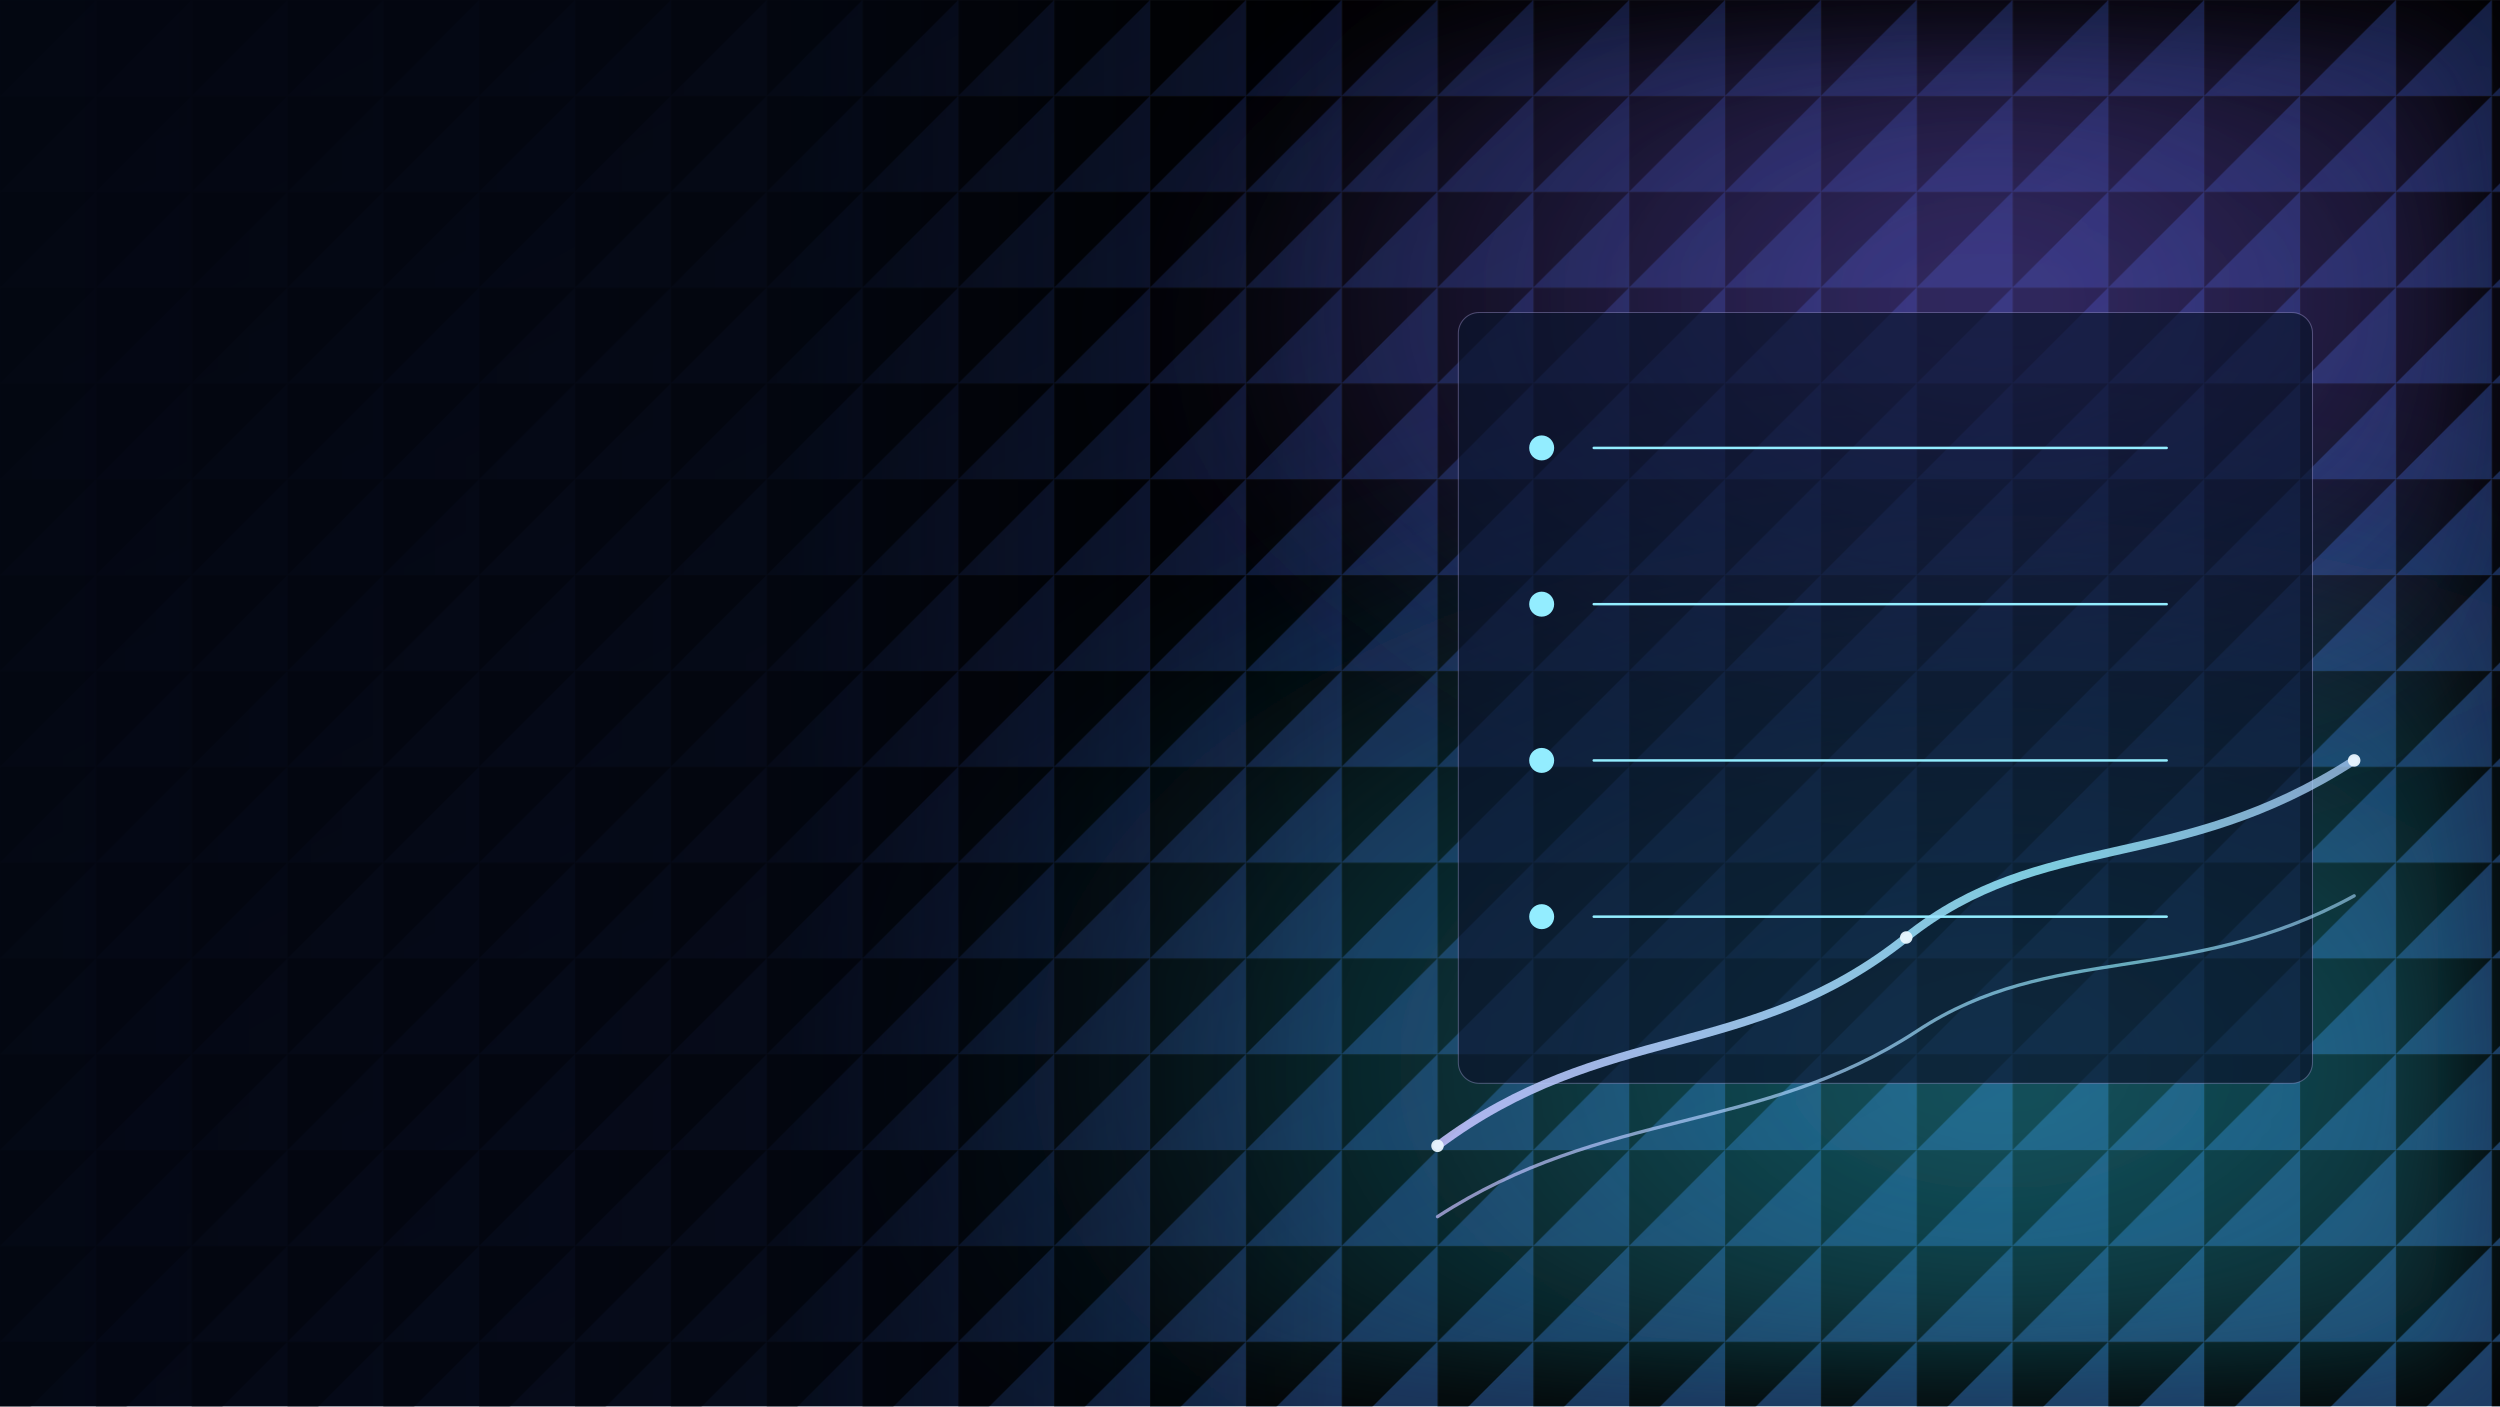
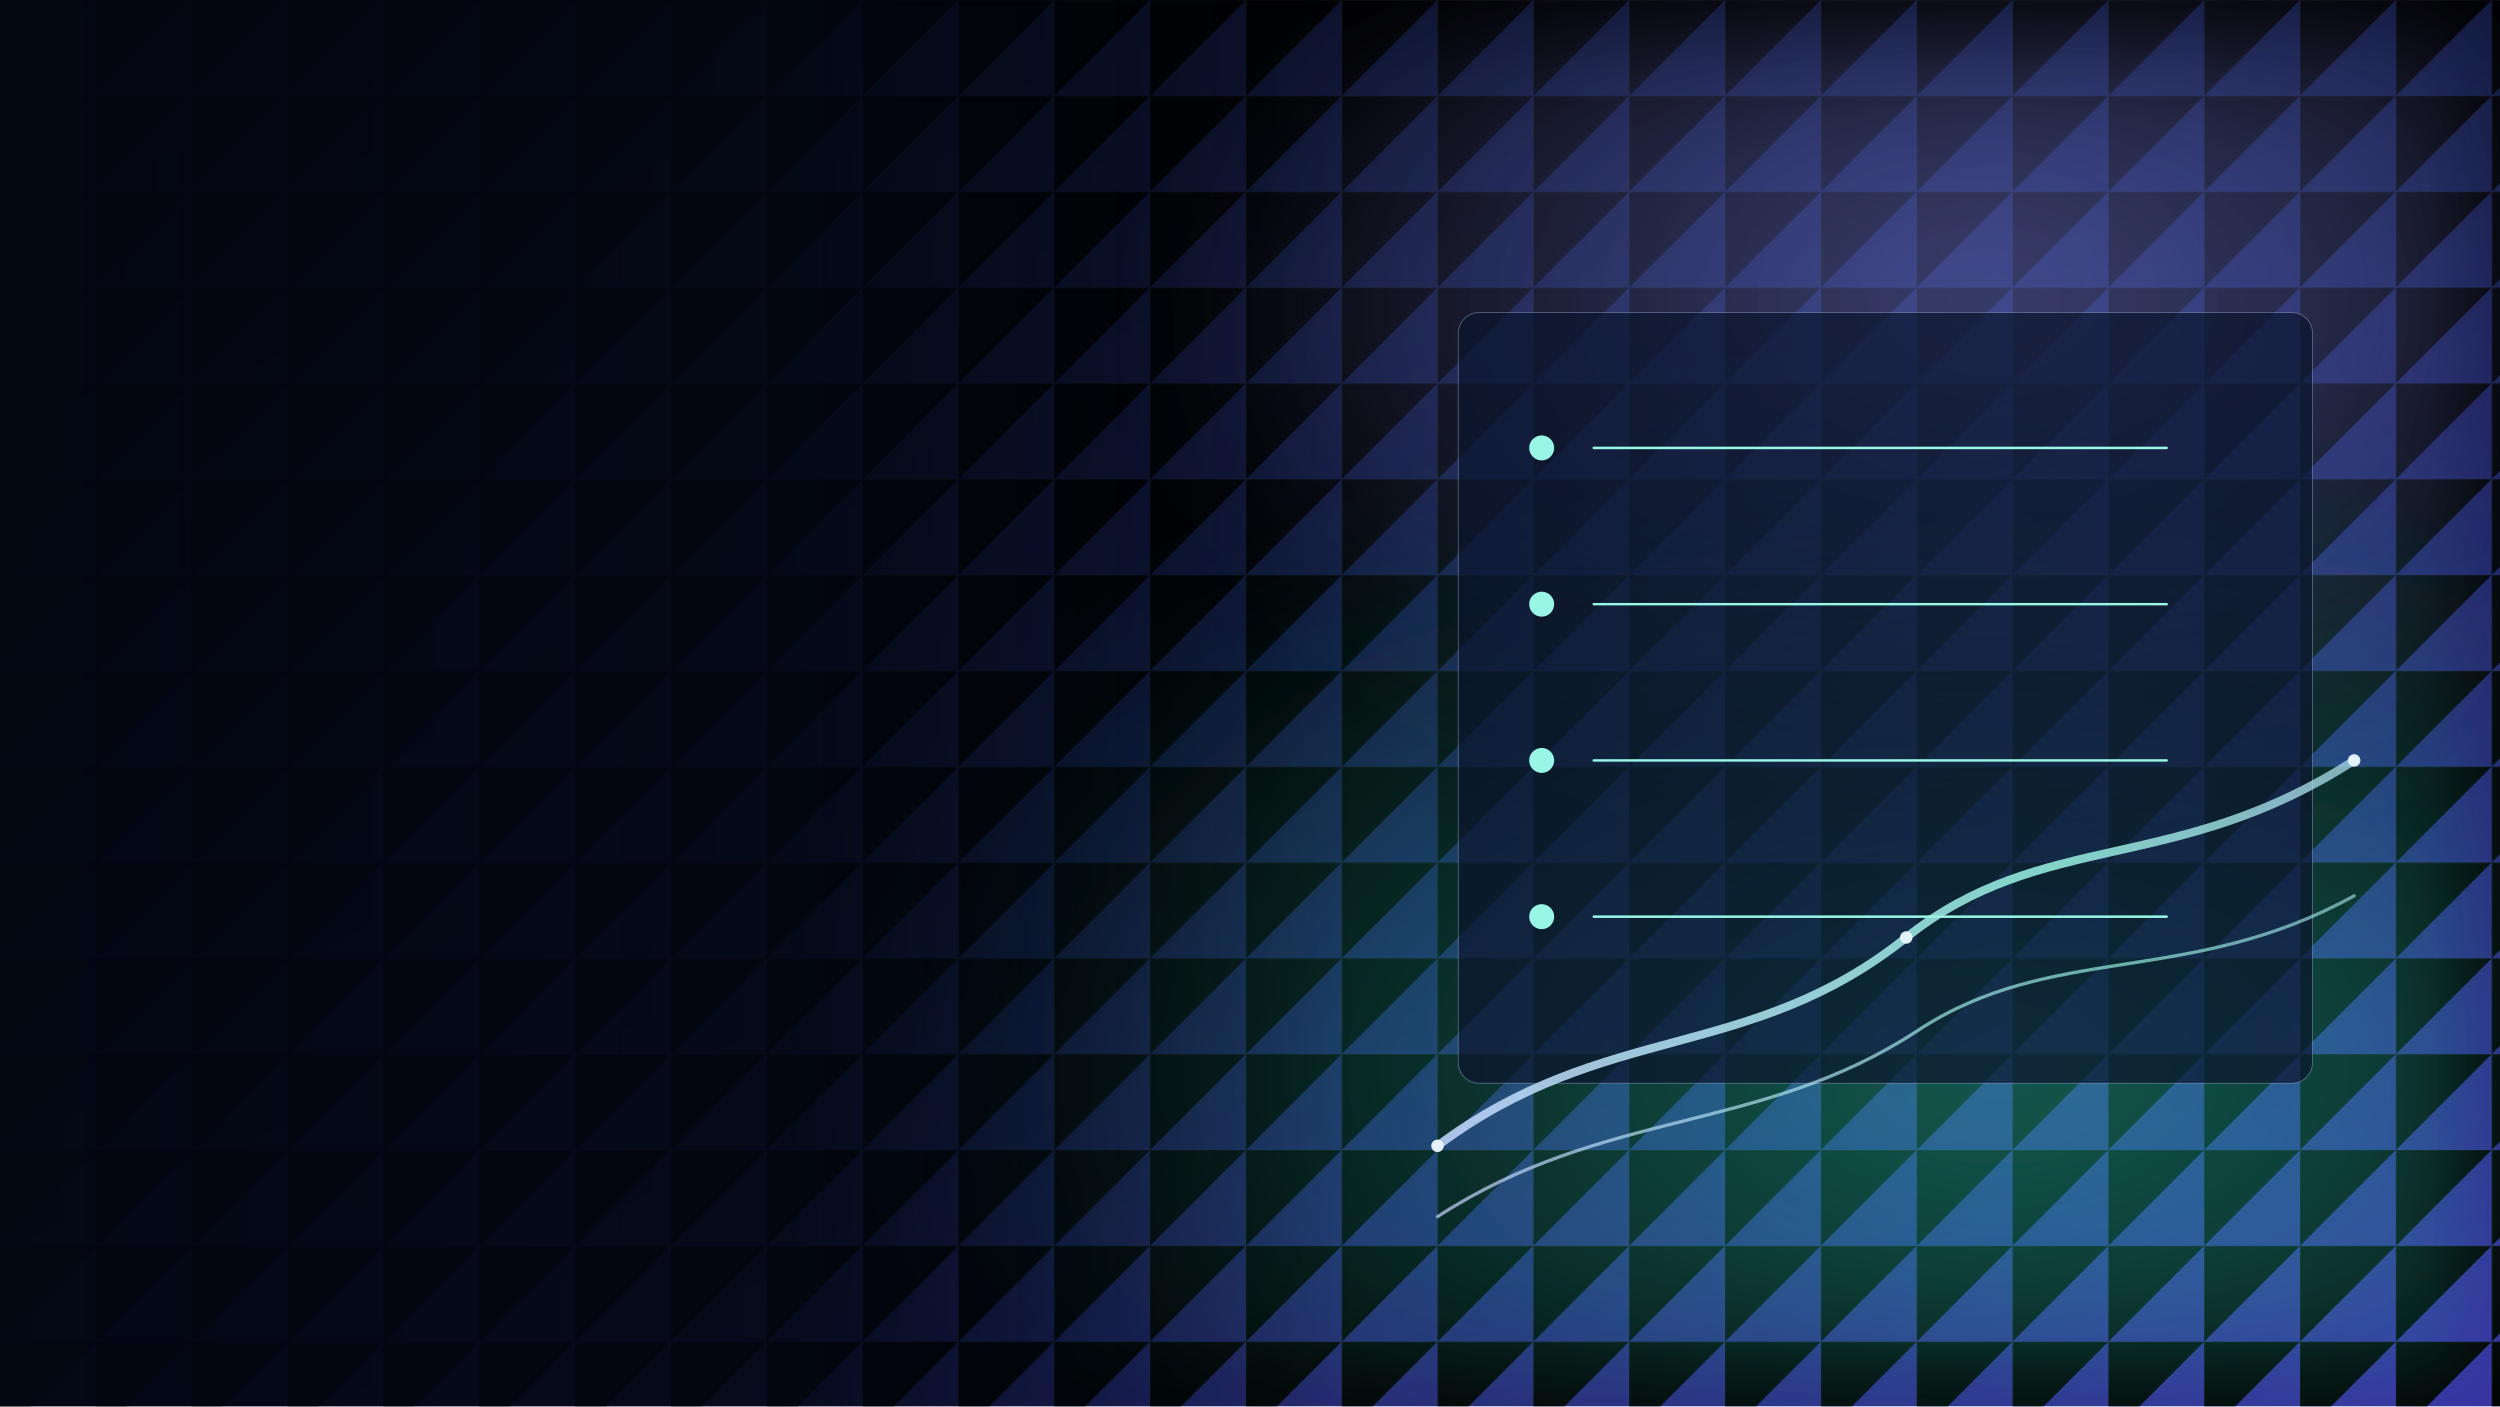
<svg xmlns="http://www.w3.org/2000/svg" width="2400" height="1350" viewBox="0 0 2400 1350" role="img" aria-label="Colaberry enterprise hero background">
  <defs>
    <linearGradient id="bg-timeline-feed" x1="0" y1="0" x2="1" y2="1">
-       <stop offset="0" stop-color="#070B18" />
-       <stop offset="0.54" stop-color="#131F43" />
-       <stop offset="1" stop-color="#1A3860" />
+       <stop offset="0" stop-color="#070A18" />
+       <stop offset="0.54" stop-color="#111940" />
+       <stop offset="1" stop-color="#3730A3" />
    </linearGradient>
    <radialGradient id="orb-a-timeline-feed" cx="52%" cy="42%" r="56%">
-       <stop offset="0" stop-color="#735DE2" stop-opacity="0.48" />
-       <stop offset="1" stop-color="#735DE2" stop-opacity="0" />
+       <stop offset="0" stop-color="#818CF8" stop-opacity="0.48" />
+       <stop offset="1" stop-color="#818CF8" stop-opacity="0" />
    </radialGradient>
    <radialGradient id="orb-b-timeline-feed" cx="56%" cy="54%" r="56%">
-       <stop offset="0" stop-color="#2EC9E4" stop-opacity="0.44" />
-       <stop offset="1" stop-color="#2EC9E4" stop-opacity="0" />
+       <stop offset="0" stop-color="#2DD4BF" stop-opacity="0.44" />
+       <stop offset="1" stop-color="#2DD4BF" stop-opacity="0" />
    </radialGradient>
    <linearGradient id="flow-timeline-feed" x1="1380" y1="1180" x2="2310" y2="420" gradientUnits="userSpaceOnUse">
-       <stop stop-color="#C8BDFF" stop-opacity="0.88" />
-       <stop offset="0.56" stop-color="#93EDFF" stop-opacity="0.84" />
-       <stop offset="1" stop-color="#C8BDFF" stop-opacity="0.62" />
+       <stop stop-color="#C7D2FE" stop-opacity="0.88" />
+       <stop offset="0.56" stop-color="#99F6E4" stop-opacity="0.84" />
+       <stop offset="1" stop-color="#C7D2FE" stop-opacity="0.62" />
    </linearGradient>
    <linearGradient id="left-scrim-timeline-feed" x1="0" y1="0" x2="1" y2="0">
      <stop offset="0" stop-color="#030712" stop-opacity="0.94" />
      <stop offset="0.58" stop-color="#030712" stop-opacity="0.84" />
      <stop offset="1" stop-color="#030712" stop-opacity="0" />
    </linearGradient>
    <pattern id="grid-timeline-feed" width="92" height="92" patternUnits="userSpaceOnUse">
      <path d="M92 0H0V92" stroke="#A9B7D0" stroke-opacity="0.085" stroke-width="1" />
    </pattern>
    <filter id="soft-blur-timeline-feed" x="-35%" y="-35%" width="170%" height="170%">
      <feGaussianBlur stdDeviation="72" />
    </filter>
  </defs>
  <rect width="100%" height="100%" fill="url(#bg-timeline-feed)" />
  <rect width="100%" height="100%" fill="url(#grid-timeline-feed)" />
  <ellipse cx="1880" cy="360" rx="740" ry="450" fill="url(#orb-a-timeline-feed)" filter="url(#soft-blur-timeline-feed)" />
  <ellipse cx="1800" cy="980" rx="980" ry="560" fill="url(#orb-b-timeline-feed)" filter="url(#soft-blur-timeline-feed)" />
  <g opacity="0.96">
-     <rect x="1400" y="300" width="820" height="740" rx="20" fill="rgba(10,22,45,0.72)" stroke="#C8BDFF" stroke-opacity="0.34" />
+     <rect x="1400" y="300" width="820" height="740" rx="20" fill="rgba(10,22,45,0.72)" stroke="#C7D2FE" stroke-opacity="0.34" />
  </g>
-   <g fill="none" stroke="#93EDFF" stroke-width="2.4" stroke-linecap="round">
+   <g fill="none" stroke="#99F6E4" stroke-width="2.4" stroke-linecap="round">
    <path d="M1530 430H2080" />
    <path d="M1530 580H2080" />
    <path d="M1530 730H2080" />
    <path d="M1530 880H2080" />
  </g>
-   <g fill="#93EDFF">
+   <g fill="#99F6E4">
    <circle cx="1480" cy="430" r="12" />
    <circle cx="1480" cy="580" r="12" />
    <circle cx="1480" cy="730" r="12" />
    <circle cx="1480" cy="880" r="12" />
  </g>
  <g fill="none" stroke="url(#flow-timeline-feed)" stroke-linecap="round">
    <path d="M1380 1100C1540 980 1680 1020 1830 900C1960 796 2090 840 2260 730" stroke-width="8" />
    <path d="M1380 1168C1540 1064 1690 1088 1840 990C1970 904 2100 948 2260 860" stroke-width="3.2" opacity="0.8" />
  </g>
  <g fill="#EAF7FF" opacity="0.94">
    <circle cx="1380" cy="1100" r="6" />
    <circle cx="1830" cy="900" r="6" />
    <circle cx="2260" cy="730" r="6" />
  </g>
  <rect width="1300" height="1350" fill="url(#left-scrim-timeline-feed)" />
</svg>
